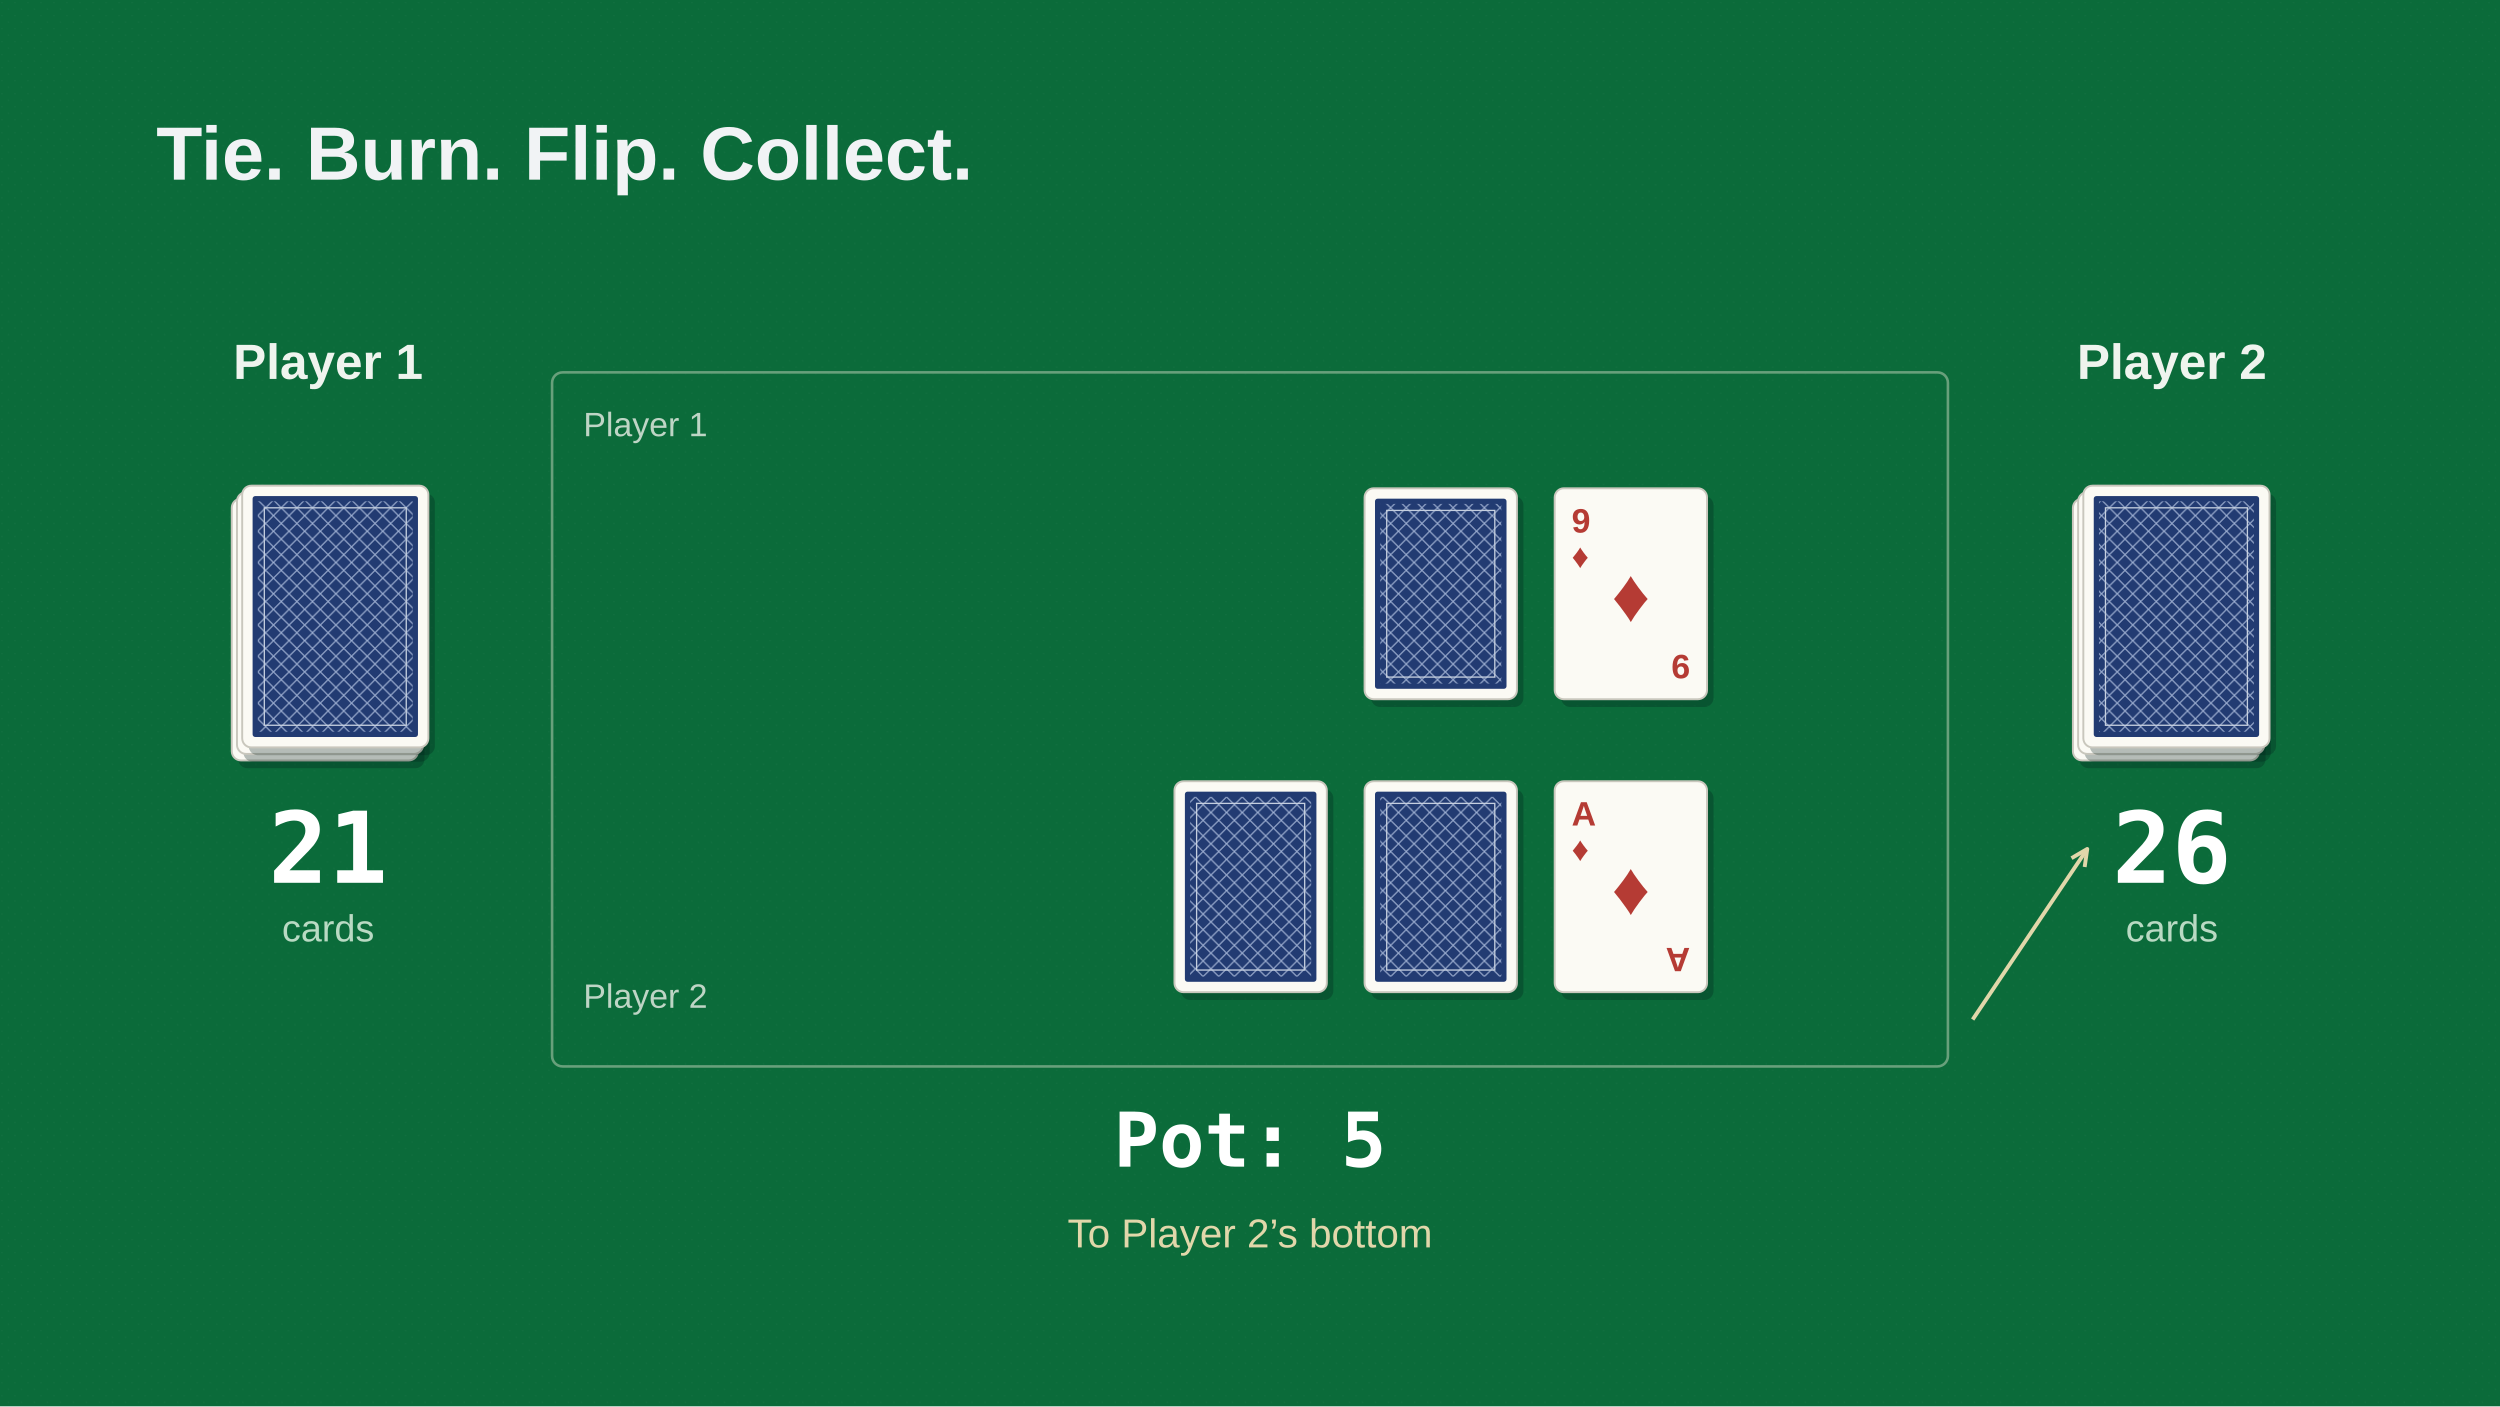
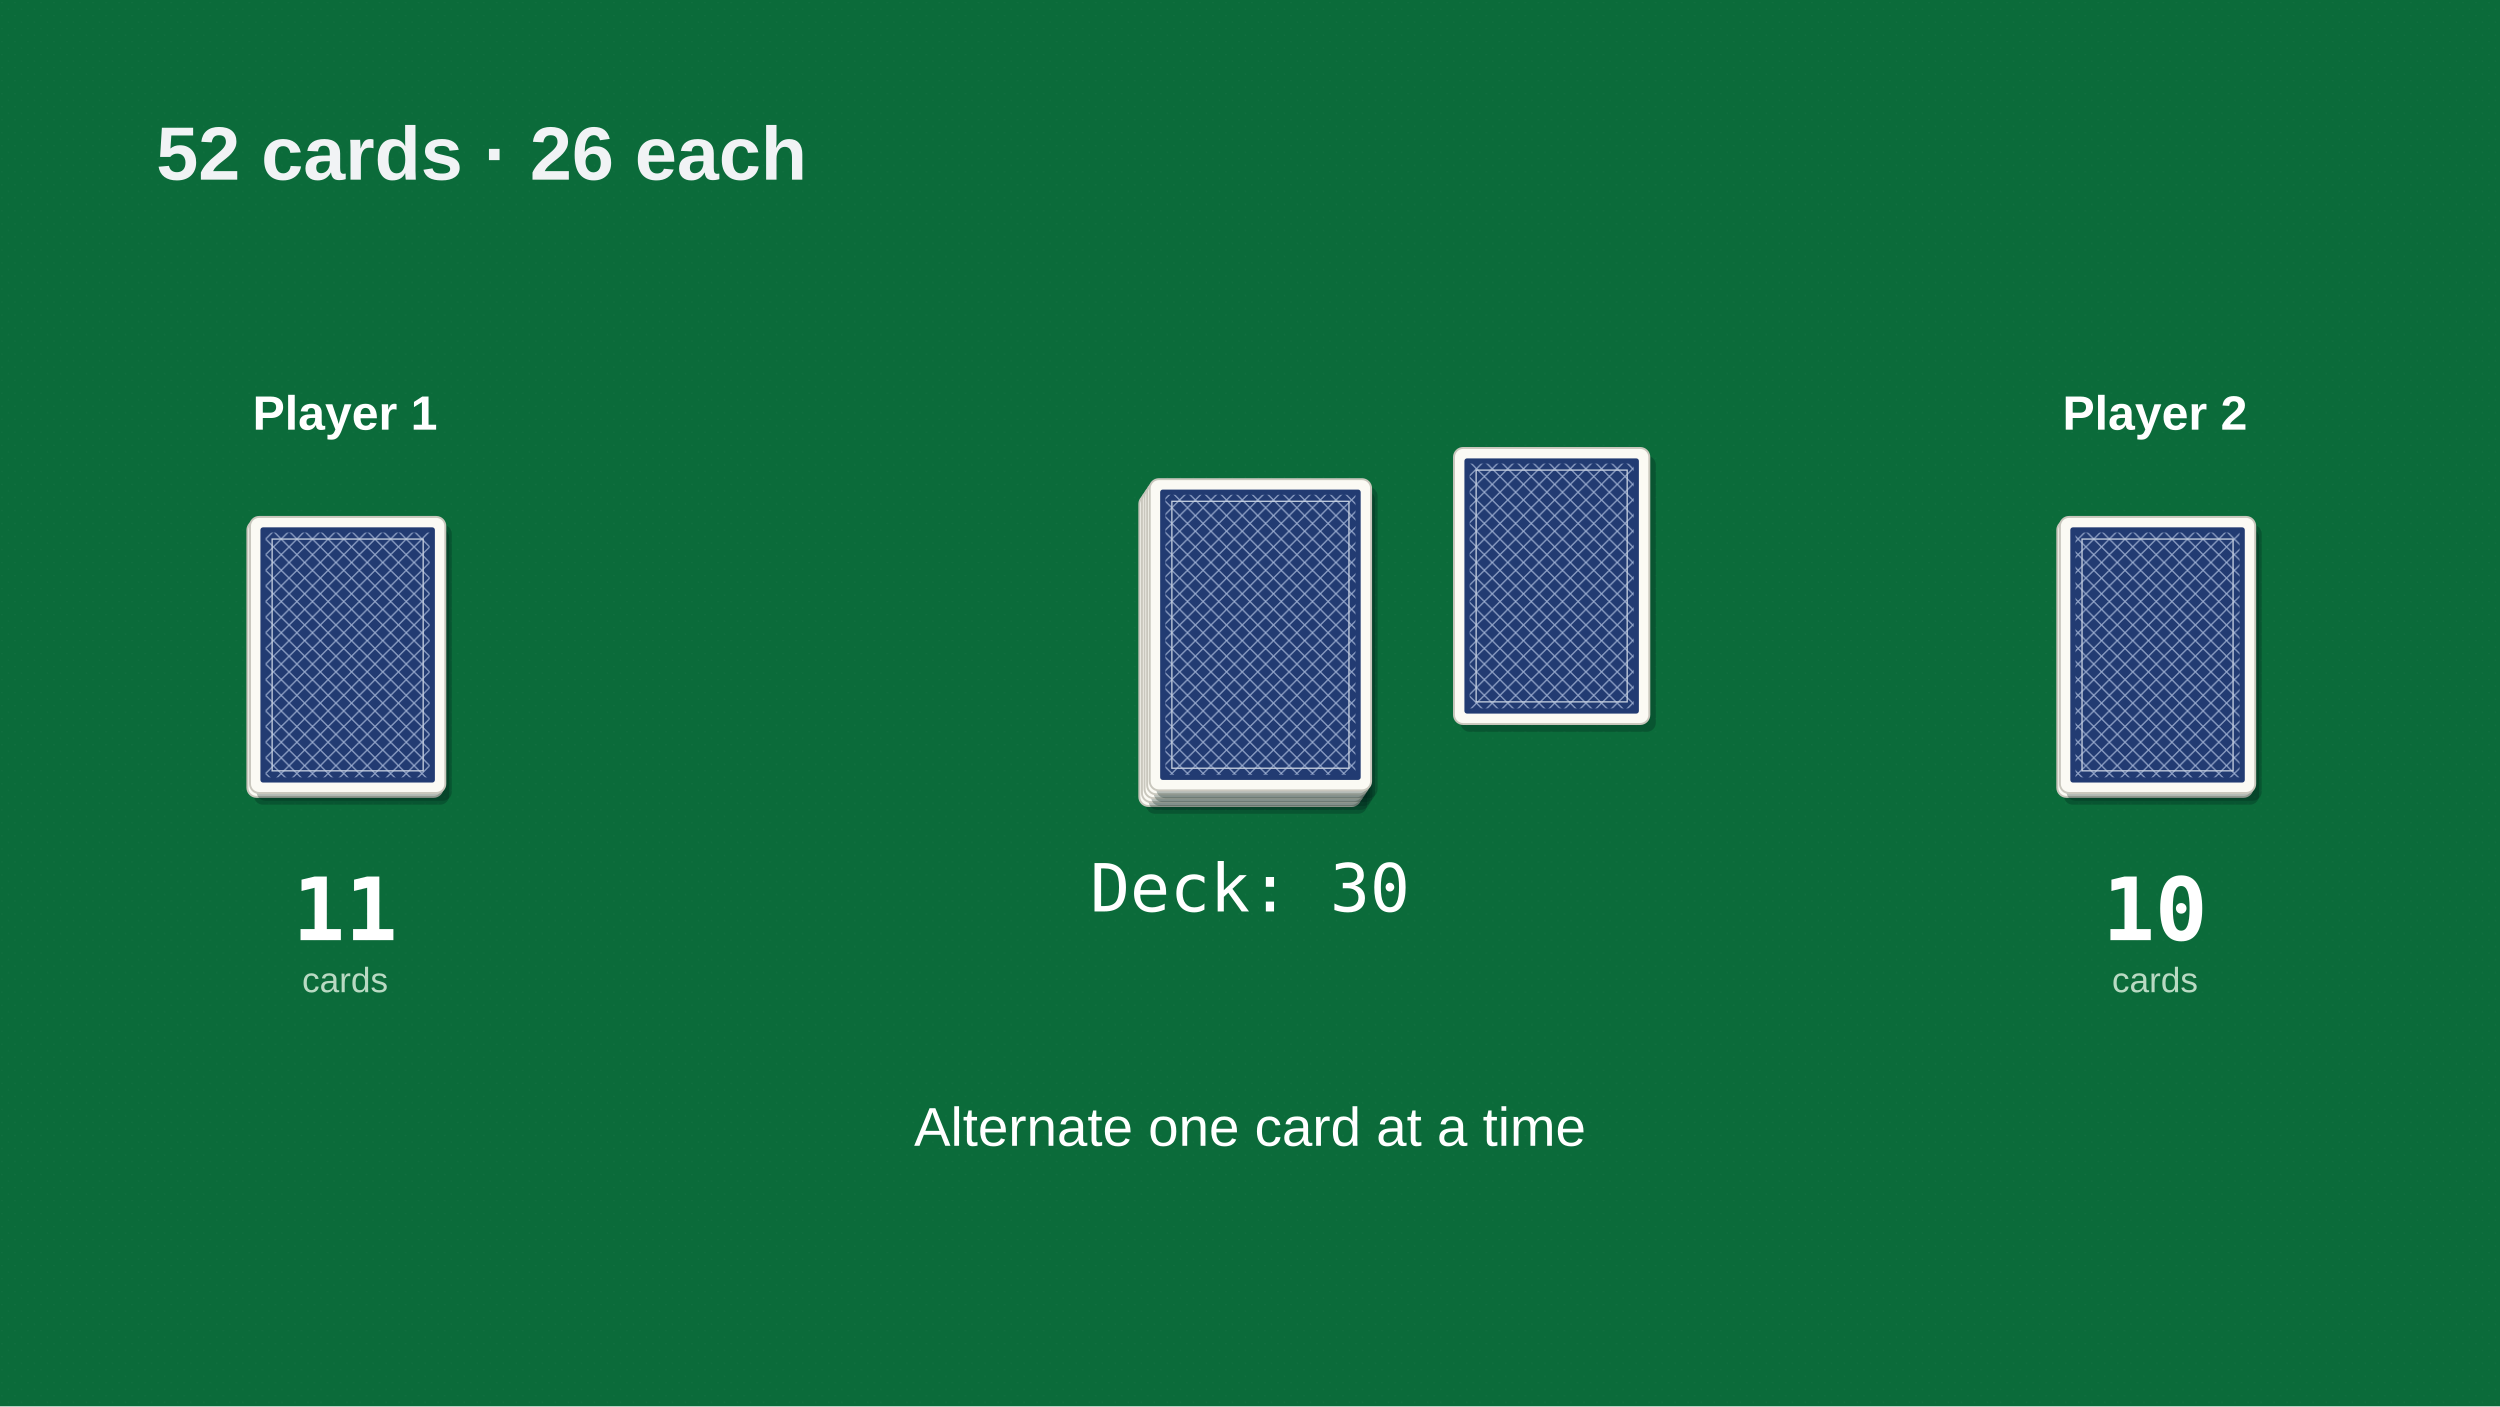
<svg xmlns="http://www.w3.org/2000/svg" width="1920" height="1080" viewBox="0 0 1920 1080" role="img">
  <defs>
    <pattern id="back" width="12" height="12" patternUnits="userSpaceOnUse">
      <path d="M0 6L6 0L12 6L6 12Z" fill="none" stroke="#8fa1c5" stroke-width="1" />
    </pattern>
    <pattern id="felt" width="10" height="10" patternUnits="userSpaceOnUse">
      <path d="M1 2h1M6 7h1" stroke="#ffffff" stroke-opacity=".035" />
    </pattern>
  </defs>
  <rect x="0.00" y="0.00" width="1920.00" height="1080.00" rx="0" fill="#0b6b3a" />
  <rect x="0.00" y="0.00" width="1920.00" height="1080.00" rx="0" fill="url(#felt)" />
-   <text x="120.00" y="138.00" font-family="Liberation Sans" font-size="58" font-weight="700" fill="#f1f3f5" text-anchor="start" opacity="1" xml:space="preserve">Tie. Burn. Flip. Collect.</text>
-   <text x="252.00" y="291.00" font-family="Liberation Sans" font-size="38" font-weight="700" fill="#eff4ee" text-anchor="middle" opacity="1" xml:space="preserve">Player 1</text>
-   <text x="1668.00" y="291.00" font-family="Liberation Sans" font-size="38" font-weight="700" fill="#eff4ee" text-anchor="middle" opacity="1" xml:space="preserve">Player 2</text>
+   <text x="120.00" y="138.00" font-family="Liberation Sans" font-size="58" font-weight="700" fill="#f1f3f5" text-anchor="start" opacity="1" xml:space="preserve">52 cards · 26 each</text>
+   <text x="265.00" y="330.00" font-family="Liberation Sans" font-size="37" font-weight="700" fill="#ffffff" text-anchor="middle" opacity="1" xml:space="preserve">Player 1</text>
  <g opacity="1">
-     <rect x="183.00" y="389.00" width="143.00" height="201.00" rx="7" fill="#001e18" opacity="0.28" />
-     <rect x="178.00" y="383.00" width="143.00" height="201.00" rx="7" fill="#fbfaf4" stroke="#c9c7bd" stroke-width="1.5" />
-     <rect x="186.00" y="391.00" width="127.00" height="185.00" rx="2" fill="#223b72" />
-     <rect x="190.00" y="395.00" width="119.00" height="177.00" rx="0" fill="url(#back)" />
-     <rect x="195.00" y="400.00" width="109.00" height="167.00" rx="0" fill="none" stroke="#c5cfdf" stroke-width="1" />
+     <rect x="195.00" y="406.00" width="150.00" height="212.00" rx="7" fill="#001e18" opacity="0.28" />
+     <rect x="190.00" y="400.00" width="150.00" height="212.00" rx="7" fill="#fbfaf4" stroke="#c9c7bd" stroke-width="1.5" />
+     <rect x="198.00" y="408.00" width="134.00" height="196.00" rx="2" fill="#223b72" />
+     <rect x="202.00" y="412.00" width="126.00" height="188.00" rx="0" fill="url(#back)" />
+     <rect x="207.00" y="417.00" width="116.00" height="178.00" rx="0" fill="none" stroke="#c5cfdf" stroke-width="1" />
  </g>
  <g opacity="1">
-     <rect x="187.00" y="384.00" width="143.00" height="201.00" rx="7" fill="#001e18" opacity="0.28" />
-     <rect x="182.00" y="378.00" width="143.00" height="201.00" rx="7" fill="#fbfaf4" stroke="#c9c7bd" stroke-width="1.5" />
-     <rect x="190.00" y="386.00" width="127.00" height="185.00" rx="2" fill="#223b72" />
-     <rect x="194.00" y="390.00" width="119.00" height="177.00" rx="0" fill="url(#back)" />
-     <rect x="199.00" y="395.00" width="109.00" height="167.00" rx="0" fill="none" stroke="#c5cfdf" stroke-width="1" />
+     <rect x="197.00" y="403.00" width="150.00" height="212.00" rx="7" fill="#001e18" opacity="0.28" />
+     <rect x="192.00" y="397.00" width="150.00" height="212.00" rx="7" fill="#fbfaf4" stroke="#c9c7bd" stroke-width="1.5" />
+     <rect x="200.00" y="405.00" width="134.00" height="196.00" rx="2" fill="#223b72" />
+     <rect x="204.00" y="409.00" width="126.00" height="188.00" rx="0" fill="url(#back)" />
+     <rect x="209.00" y="414.00" width="116.00" height="178.00" rx="0" fill="none" stroke="#c5cfdf" stroke-width="1" />
+   </g>
+   <text x="265.00" y="722.00" font-family="DejaVu Sans Mono" font-size="67" font-weight="700" fill="#ffffff" text-anchor="middle" opacity="1" xml:space="preserve">11</text>
+   <text x="265.00" y="762.00" font-family="Liberation Sans" font-size="27" font-weight="400" fill="#b9dac3" text-anchor="middle" opacity="1" xml:space="preserve">cards</text>
+   <text x="1655.00" y="330.00" font-family="Liberation Sans" font-size="37" font-weight="700" fill="#ffffff" text-anchor="middle" opacity="1" xml:space="preserve">Player 2</text>
+   <g opacity="1">
+     <rect x="1585.00" y="406.00" width="150.00" height="212.00" rx="7" fill="#001e18" opacity="0.28" />
+     <rect x="1580.00" y="400.00" width="150.00" height="212.00" rx="7" fill="#fbfaf4" stroke="#c9c7bd" stroke-width="1.5" />
+     <rect x="1588.00" y="408.00" width="134.00" height="196.00" rx="2" fill="#223b72" />
+     <rect x="1592.00" y="412.00" width="126.00" height="188.00" rx="0" fill="url(#back)" />
+     <rect x="1597.00" y="417.00" width="116.00" height="178.00" rx="0" fill="none" stroke="#c5cfdf" stroke-width="1" />
  </g>
  <g opacity="1">
-     <rect x="191.00" y="379.00" width="143.00" height="201.00" rx="7" fill="#001e18" opacity="0.28" />
-     <rect x="186.00" y="373.00" width="143.00" height="201.00" rx="7" fill="#fbfaf4" stroke="#c9c7bd" stroke-width="1.5" />
-     <rect x="194.00" y="381.00" width="127.00" height="185.00" rx="2" fill="#223b72" />
-     <rect x="198.00" y="385.00" width="119.00" height="177.00" rx="0" fill="url(#back)" />
-     <rect x="203.00" y="390.00" width="109.00" height="167.00" rx="0" fill="none" stroke="#c5cfdf" stroke-width="1" />
+     <rect x="1587.00" y="403.00" width="150.00" height="212.00" rx="7" fill="#001e18" opacity="0.28" />
+     <rect x="1582.00" y="397.00" width="150.00" height="212.00" rx="7" fill="#fbfaf4" stroke="#c9c7bd" stroke-width="1.5" />
+     <rect x="1590.00" y="405.00" width="134.00" height="196.00" rx="2" fill="#223b72" />
+     <rect x="1594.00" y="409.00" width="126.00" height="188.00" rx="0" fill="url(#back)" />
+     <rect x="1599.00" y="414.00" width="116.00" height="178.00" rx="0" fill="none" stroke="#c5cfdf" stroke-width="1" />
+   </g>
+   <text x="1655.00" y="722.00" font-family="DejaVu Sans Mono" font-size="67" font-weight="700" fill="#ffffff" text-anchor="middle" opacity="1" xml:space="preserve">10</text>
+   <text x="1655.00" y="762.00" font-family="Liberation Sans" font-size="27" font-weight="400" fill="#b9dac3" text-anchor="middle" opacity="1" xml:space="preserve">cards</text>
+   <g opacity="1">
+     <rect x="880.00" y="386.00" width="170.00" height="239.00" rx="7" fill="#001e18" opacity="0.28" />
+     <rect x="875.00" y="380.00" width="170.00" height="239.00" rx="7" fill="#fbfaf4" stroke="#c9c7bd" stroke-width="1.5" />
+     <rect x="883.00" y="388.00" width="154.00" height="223.00" rx="2" fill="#223b72" />
+     <rect x="887.00" y="392.00" width="146.00" height="215.00" rx="0" fill="url(#back)" />
+     <rect x="892.00" y="397.00" width="136.00" height="205.00" rx="0" fill="none" stroke="#c5cfdf" stroke-width="1" />
  </g>
  <g opacity="1">
-     <rect x="1597.00" y="389.00" width="143.00" height="201.00" rx="7" fill="#001e18" opacity="0.28" />
-     <rect x="1592.00" y="383.00" width="143.00" height="201.00" rx="7" fill="#fbfaf4" stroke="#c9c7bd" stroke-width="1.5" />
-     <rect x="1600.00" y="391.00" width="127.00" height="185.00" rx="2" fill="#223b72" />
-     <rect x="1604.00" y="395.00" width="119.00" height="177.00" rx="0" fill="url(#back)" />
-     <rect x="1609.00" y="400.00" width="109.00" height="167.00" rx="0" fill="none" stroke="#c5cfdf" stroke-width="1" />
+     <rect x="882.00" y="383.00" width="170.00" height="239.00" rx="7" fill="#001e18" opacity="0.28" />
+     <rect x="877.00" y="377.00" width="170.00" height="239.00" rx="7" fill="#fbfaf4" stroke="#c9c7bd" stroke-width="1.5" />
+     <rect x="885.00" y="385.00" width="154.00" height="223.00" rx="2" fill="#223b72" />
+     <rect x="889.00" y="389.00" width="146.00" height="215.00" rx="0" fill="url(#back)" />
+     <rect x="894.00" y="394.00" width="136.00" height="205.00" rx="0" fill="none" stroke="#c5cfdf" stroke-width="1" />
  </g>
  <g opacity="1">
-     <rect x="1601.00" y="384.00" width="143.00" height="201.00" rx="7" fill="#001e18" opacity="0.28" />
-     <rect x="1596.00" y="378.00" width="143.00" height="201.00" rx="7" fill="#fbfaf4" stroke="#c9c7bd" stroke-width="1.5" />
-     <rect x="1604.00" y="386.00" width="127.00" height="185.00" rx="2" fill="#223b72" />
-     <rect x="1608.00" y="390.00" width="119.00" height="177.00" rx="0" fill="url(#back)" />
-     <rect x="1613.00" y="395.00" width="109.00" height="167.00" rx="0" fill="none" stroke="#c5cfdf" stroke-width="1" />
+     <rect x="884.00" y="380.00" width="170.00" height="239.00" rx="7" fill="#001e18" opacity="0.28" />
+     <rect x="879.00" y="374.00" width="170.00" height="239.00" rx="7" fill="#fbfaf4" stroke="#c9c7bd" stroke-width="1.5" />
+     <rect x="887.00" y="382.00" width="154.00" height="223.00" rx="2" fill="#223b72" />
+     <rect x="891.00" y="386.00" width="146.00" height="215.00" rx="0" fill="url(#back)" />
+     <rect x="896.00" y="391.00" width="136.00" height="205.00" rx="0" fill="none" stroke="#c5cfdf" stroke-width="1" />
  </g>
  <g opacity="1">
-     <rect x="1605.00" y="379.00" width="143.00" height="201.00" rx="7" fill="#001e18" opacity="0.28" />
-     <rect x="1600.00" y="373.00" width="143.00" height="201.00" rx="7" fill="#fbfaf4" stroke="#c9c7bd" stroke-width="1.5" />
-     <rect x="1608.00" y="381.00" width="127.00" height="185.00" rx="2" fill="#223b72" />
-     <rect x="1612.00" y="385.00" width="119.00" height="177.00" rx="0" fill="url(#back)" />
-     <rect x="1617.00" y="390.00" width="109.00" height="167.00" rx="0" fill="none" stroke="#c5cfdf" stroke-width="1" />
-   </g>
-   <text x="252.00" y="678.00" font-family="DejaVu Sans Mono" font-size="76" font-weight="700" fill="#fff" text-anchor="middle" opacity="1" xml:space="preserve">21</text>
-   <text x="1668.00" y="678.00" font-family="DejaVu Sans Mono" font-size="76" font-weight="700" fill="#fff" text-anchor="middle" opacity="1" xml:space="preserve">26</text>
-   <text x="252.00" y="723.00" font-family="Liberation Sans" font-size="29" font-weight="400" fill="#b9dac3" text-anchor="middle" opacity="1" xml:space="preserve">cards</text>
-   <text x="1668.00" y="723.00" font-family="Liberation Sans" font-size="29" font-weight="400" fill="#b9dac3" text-anchor="middle" opacity="1" xml:space="preserve">cards</text>
-   <rect x="424.00" y="286.00" width="1072.00" height="533.00" rx="8" fill="none" stroke="#68a07b" stroke-width="2" />
-   <text x="448.00" y="335.00" font-family="Liberation Sans" font-size="26" font-weight="400" fill="#bed5c5" text-anchor="start" opacity="1" xml:space="preserve">Player 1</text>
-   <text x="448.00" y="774.00" font-family="Liberation Sans" font-size="26" font-weight="400" fill="#bed5c5" text-anchor="start" opacity="1" xml:space="preserve">Player 2</text>
-   <g opacity="1">
-     <rect x="907.00" y="606.00" width="117.00" height="162.00" rx="7" fill="#001e18" opacity="0.28" />
-     <rect x="902.00" y="600.00" width="117.00" height="162.00" rx="7" fill="#fbfaf4" stroke="#c9c7bd" stroke-width="1.5" />
-     <rect x="910.00" y="608.00" width="101.00" height="146.00" rx="2" fill="#223b72" />
-     <rect x="914.00" y="612.00" width="93.00" height="138.00" rx="0" fill="url(#back)" />
-     <rect x="919.00" y="617.00" width="83.00" height="128.00" rx="0" fill="none" stroke="#c5cfdf" stroke-width="1" />
+     <rect x="886.00" y="377.00" width="170.00" height="239.00" rx="7" fill="#001e18" opacity="0.28" />
+     <rect x="881.00" y="371.00" width="170.00" height="239.00" rx="7" fill="#fbfaf4" stroke="#c9c7bd" stroke-width="1.5" />
+     <rect x="889.00" y="379.00" width="154.00" height="223.00" rx="2" fill="#223b72" />
+     <rect x="893.00" y="383.00" width="146.00" height="215.00" rx="0" fill="url(#back)" />
+     <rect x="898.00" y="388.00" width="136.00" height="205.00" rx="0" fill="none" stroke="#c5cfdf" stroke-width="1" />
  </g>
  <g opacity="1">
-     <rect x="1053.00" y="381.00" width="117.00" height="162.00" rx="7" fill="#001e18" opacity="0.28" />
-     <rect x="1048.00" y="375.00" width="117.00" height="162.00" rx="7" fill="#fbfaf4" stroke="#c9c7bd" stroke-width="1.5" />
-     <rect x="1056.00" y="383.00" width="101.00" height="146.00" rx="2" fill="#223b72" />
-     <rect x="1060.00" y="387.00" width="93.00" height="138.00" rx="0" fill="url(#back)" />
-     <rect x="1065.00" y="392.00" width="83.00" height="128.00" rx="0" fill="none" stroke="#c5cfdf" stroke-width="1" />
+     <rect x="888.00" y="374.00" width="170.00" height="239.00" rx="7" fill="#001e18" opacity="0.28" />
+     <rect x="883.00" y="368.00" width="170.00" height="239.00" rx="7" fill="#fbfaf4" stroke="#c9c7bd" stroke-width="1.5" />
+     <rect x="891.00" y="376.00" width="154.00" height="223.00" rx="2" fill="#223b72" />
+     <rect x="895.00" y="380.00" width="146.00" height="215.00" rx="0" fill="url(#back)" />
+     <rect x="900.00" y="385.00" width="136.00" height="205.00" rx="0" fill="none" stroke="#c5cfdf" stroke-width="1" />
  </g>
+   <text x="960.00" y="700.00" font-family="DejaVu Sans Mono" font-size="51" font-weight="400" fill="#ffffff" text-anchor="middle" opacity="1" xml:space="preserve">Deck: 30</text>
  <g opacity="1">
-     <rect x="1053.00" y="606.00" width="117.00" height="162.00" rx="7" fill="#001e18" opacity="0.28" />
-     <rect x="1048.00" y="600.00" width="117.00" height="162.00" rx="7" fill="#fbfaf4" stroke="#c9c7bd" stroke-width="1.5" />
-     <rect x="1056.00" y="608.00" width="101.00" height="146.00" rx="2" fill="#223b72" />
-     <rect x="1060.00" y="612.00" width="93.00" height="138.00" rx="0" fill="url(#back)" />
-     <rect x="1065.00" y="617.00" width="83.00" height="128.00" rx="0" fill="none" stroke="#c5cfdf" stroke-width="1" />
+     <rect x="1121.67" y="350.04" width="150.00" height="212.00" rx="7" fill="#001e18" opacity="0.28" />
+     <rect x="1116.67" y="344.04" width="150.00" height="212.00" rx="7" fill="#fbfaf4" stroke="#c9c7bd" stroke-width="1.5" />
+     <rect x="1124.67" y="352.04" width="134.00" height="196.00" rx="2" fill="#223b72" />
+     <rect x="1128.67" y="356.04" width="126.00" height="188.00" rx="0" fill="url(#back)" />
+     <rect x="1133.67" y="361.04" width="116.00" height="178.00" rx="0" fill="none" stroke="#c5cfdf" stroke-width="1" />
  </g>
-   <g opacity="1">
-     <rect x="1199.00" y="381.00" width="117.00" height="162.00" rx="7" fill="#001e18" opacity="0.28" />
-     <rect x="1194.00" y="375.00" width="117.00" height="162.00" rx="7" fill="#fbfaf4" stroke="#c9c7bd" stroke-width="1.5" />
-     <text x="1207.00" y="409.00" font-family="Liberation Sans" font-size="26" font-weight="700" fill="#b53b34" text-anchor="start" opacity="1" xml:space="preserve">9</text>
-     <text x="1207.00" y="436.00" font-family="Liberation Sans" font-size="26" font-weight="400" fill="#b53b34" text-anchor="start" opacity="1" xml:space="preserve">♦</text>
-     <text x="1252.50" y="477.06" font-family="Liberation Sans" font-size="58" font-weight="400" fill="#b53b34" text-anchor="middle" opacity="1" xml:space="preserve">♦</text>
-     <g transform="rotate(180 1252.5 456.0)">
-       <text x="1207.00" y="409.00" font-family="Liberation Sans" font-size="26" font-weight="700" fill="#b53b34" text-anchor="start" opacity="1" xml:space="preserve">9</text>
-     </g>
-   </g>
-   <g opacity="1">
-     <rect x="1199.00" y="606.00" width="117.00" height="162.00" rx="7" fill="#001e18" opacity="0.28" />
-     <rect x="1194.00" y="600.00" width="117.00" height="162.00" rx="7" fill="#fbfaf4" stroke="#c9c7bd" stroke-width="1.5" />
-     <text x="1207.00" y="634.00" font-family="Liberation Sans" font-size="26" font-weight="700" fill="#b53b34" text-anchor="start" opacity="1" xml:space="preserve">A</text>
-     <text x="1207.00" y="661.00" font-family="Liberation Sans" font-size="26" font-weight="400" fill="#b53b34" text-anchor="start" opacity="1" xml:space="preserve">♦</text>
-     <text x="1252.50" y="702.06" font-family="Liberation Sans" font-size="58" font-weight="400" fill="#b53b34" text-anchor="middle" opacity="1" xml:space="preserve">♦</text>
-     <g transform="rotate(180 1252.5 681.0)">
-       <text x="1207.00" y="634.00" font-family="Liberation Sans" font-size="26" font-weight="700" fill="#b53b34" text-anchor="start" opacity="1" xml:space="preserve">A</text>
-     </g>
-   </g>
-   <text x="960.00" y="896.00" font-family="DejaVu Sans Mono" font-size="58" font-weight="700" fill="#fff" text-anchor="middle" opacity="1" xml:space="preserve">Pot: 5</text>
-   <text x="960.00" y="958.00" font-family="Liberation Sans" font-size="31" font-weight="400" fill="#e1d7aa" text-anchor="middle" opacity="1" xml:space="preserve">To Player 2’s bottom</text>
-   <path d="M1515.00 783.00L1603.00 652.00" fill="none" stroke="#e1d7aa" stroke-width="3" />
-   <path d="M1601.025 665.86 L1603 652 L1590.916 659.069" stroke="#e1d7aa" stroke-width="3" fill="none" stroke-linejoin="round" />
+   <text x="960.00" y="880.00" font-family="Liberation Sans" font-size="42" font-weight="400" fill="#ffffff" text-anchor="middle" opacity="1" xml:space="preserve">Alternate one card at a time</text>
</svg>
